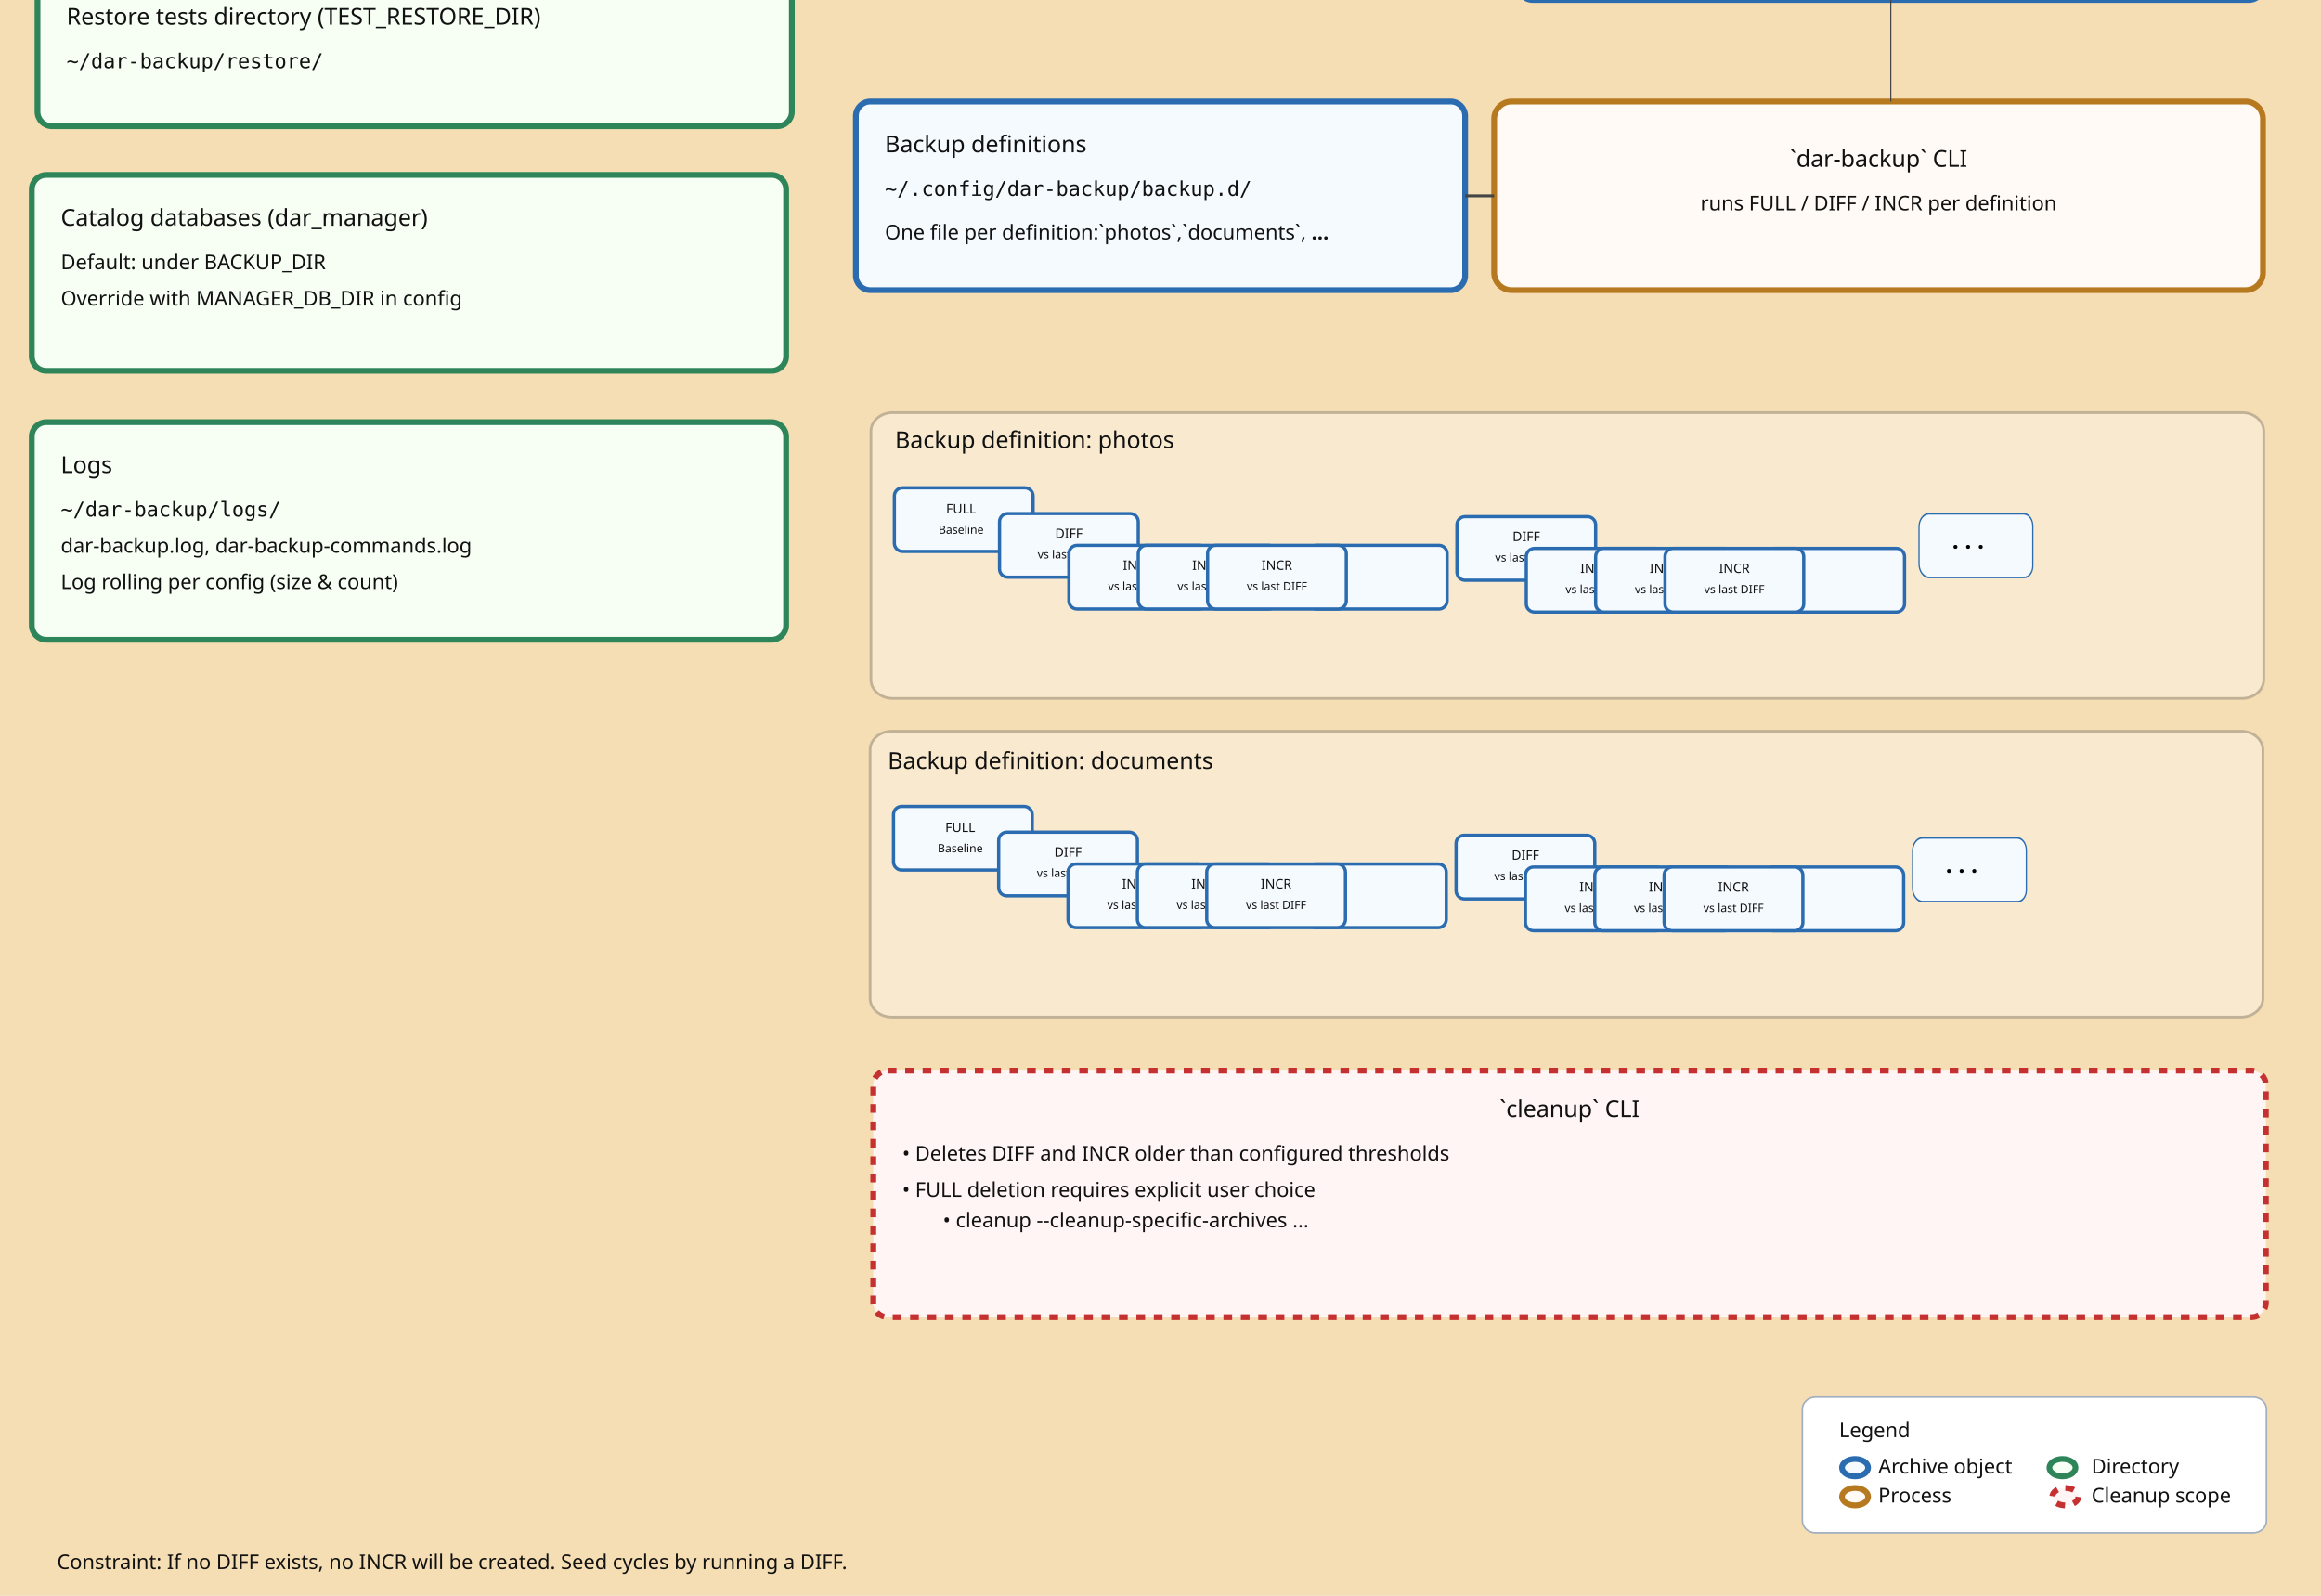
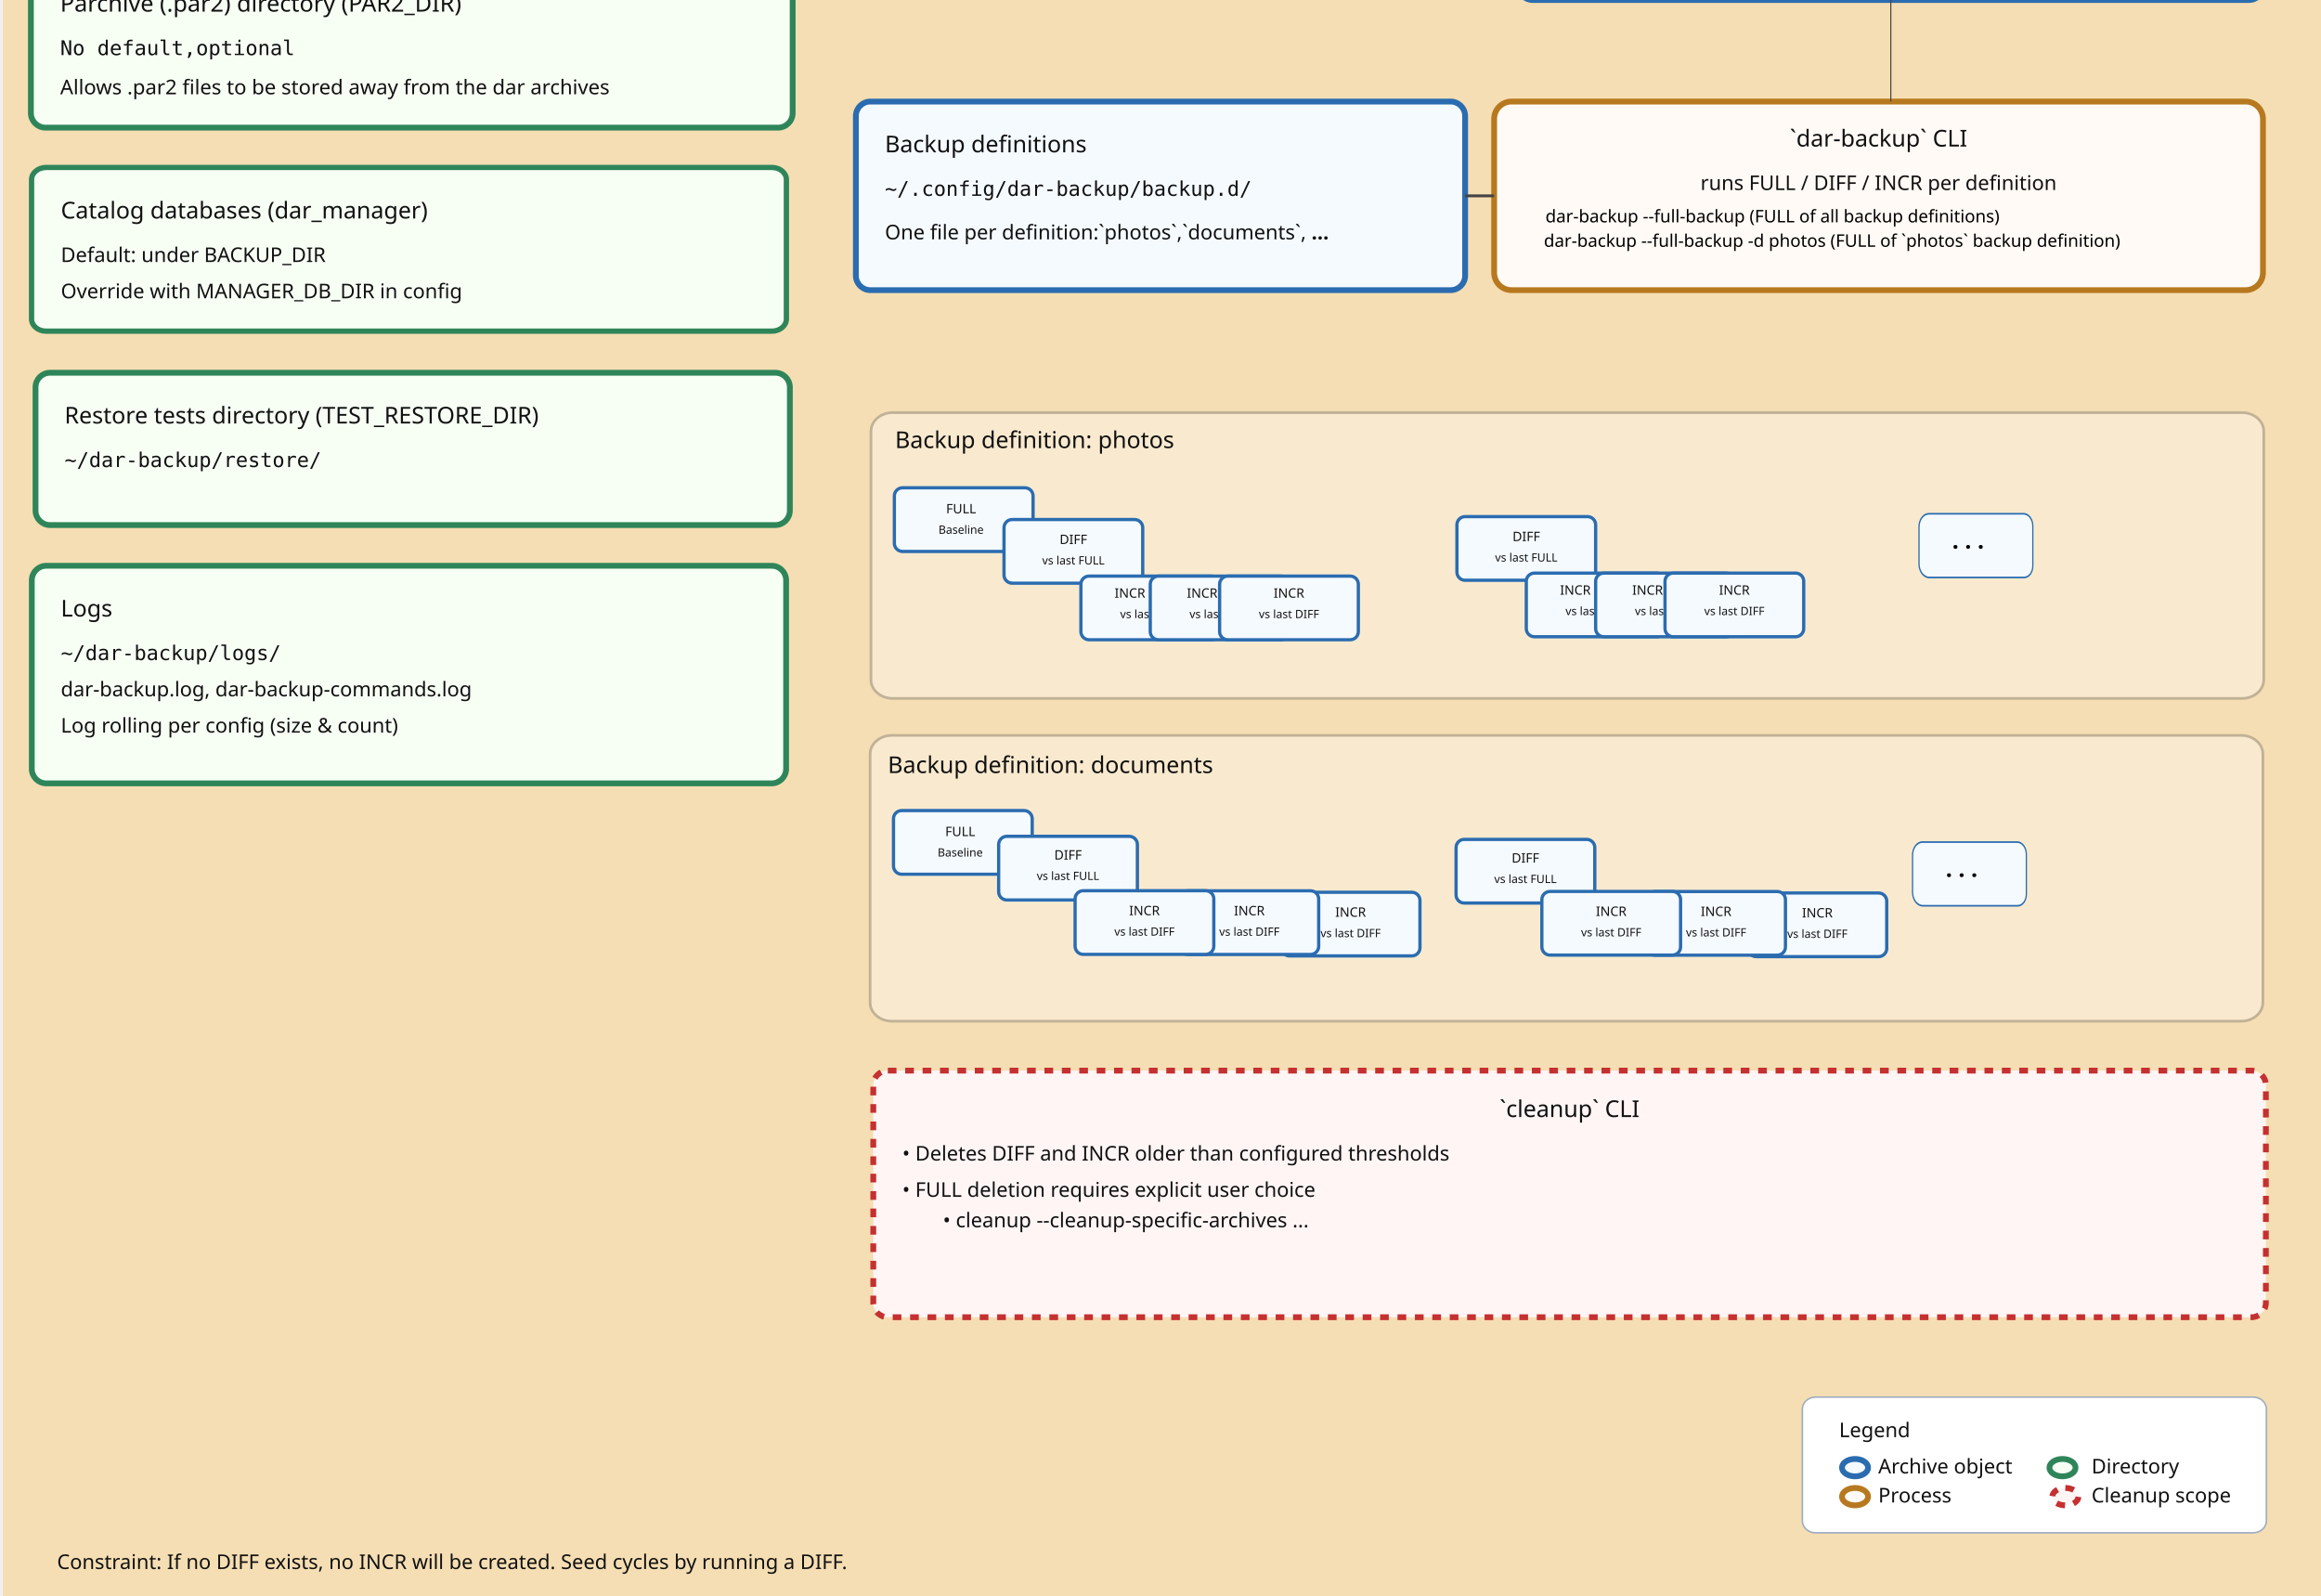
<svg xmlns="http://www.w3.org/2000/svg" width="1600" height="1100" viewBox="0 0 1600 1100" version="1.1" id="svg52">
  <defs id="defs1">
    <rect x="348.411" y="-38.569" width="14.142" height="367.696" id="rect23" />
    <marker id="arrowhead" markerWidth="10" markerHeight="7" refX="10" refY="3.5" orient="auto">
      <polygon points="0,0 10,3.5 0,7 " fill="#444444" id="polygon1" />
    </marker>
  </defs>
-   <rect x="0" y="-340.364" width="1600" height="1440.364" fill="#f5deb3" id="rect1" style="stroke-width:1.096" />
+   <rect x="2" y="-330.253" width="1600" height="1440.364" fill="#f5deb3" id="rect1" style="stroke-width:1.096" />
  <text x="815.428" y="-276.27" text-anchor="middle" font-family="sans-serif" font-weight="bold" font-size="22px" fill="#111111" id="text1">dar-backup: Flow, Locations, Lanes, Logging, and Cleanup</text>
  <g id="g1" transform="matrix(0.9876755,0,0,1,1007.136,-200)">
    <rect x="40" y="70" width="520" height="130" fill="#f5faff" stroke="#2b6cb0" stroke-width="4" rx="10" ry="10" id="rect2" />
    <text x="60" y="105" font-family="sans-serif" font-size="16px" fill="#111111" id="text2">Config file (default)</text>
    <text x="60" y="135" font-family="monospace" font-size="14px" fill="#111111" id="text3">~/.config/dar-backup/dar-backup.conf</text>
    <text x="60" y="165" font-family="sans-serif" font-size="14px" fill="#111111" id="text4">Controls directories, retention, logging, and options</text>
  </g>
  <rect x="590" y="70" width="420" height="130" fill="#f5faff" stroke="#2b6cb0" stroke-width="4" rx="10" ry="10" id="rect4" />
  <text x="610" y="105" font-family="sans-serif" font-size="16px" fill="#111111" id="text5">Backup definitions</text>
  <text x="610" y="135" font-family="monospace" font-size="14px" fill="#111111" id="text6">~/.config/dar-backup/backup.d/</text>
  <text x="610" y="165" font-family="sans-serif" font-size="14px" fill="#111111" id="text7">One file per definition:`photos`,`documents`, <tspan style="font-style:normal;font-variant:normal;font-weight:bold;font-stretch:normal;font-family:sans-serif;-inkscape-font-specification:'sans-serif Bold'" id="tspan1">...</tspan>
  </text>
  <rect x="1030" y="70" width="530" height="130" fill="#fffaf5" stroke="#b7791f" stroke-width="4" rx="12" ry="12" id="rect7" />
-   <text x="1295" y="115" text-anchor="middle" font-family="sans-serif" font-size="16px" fill="#111111" id="text8">`dar-backup` CLI</text>
-   <text x="1295" y="145" text-anchor="middle" font-family="sans-serif" font-size="14px" fill="#111111" id="text9">runs FULL / DIFF / INCR per definition</text>
+   <text x="1295" y="101" text-anchor="middle" font-family="sans-serif" font-size="16px" fill="#111111" id="text8">`dar-backup` CLI</text>
+   <text x="1295" y="131" text-anchor="middle" font-family="sans-serif" font-size="14px" fill="#111111" id="text9">runs FULL / DIFF / INCR per definition</text>
+   <text x="1239.505" y="169.637" text-anchor="middle" font-family="sans-serif" font-size="14px" fill="#111111" id="text9-4" />
  <path d="M 1303.439,0 V 70" stroke="#444444" stroke-width="0.772" fill="none" id="path9" />
  <path d="m 1010,135 h 20" stroke="#444444" stroke-width="2" fill="none" id="path10" />
  <text x="24.856" y="-195.55" font-family="sans-serif" font-size="16px" fill="#111111" id="text10" style="font-size:26.667px">
    <tspan style="font-style:normal;font-variant:normal;font-weight:bold;font-stretch:normal;font-family:sans-serif;-inkscape-font-specification:'sans-serif Bold'" id="tspan24">Directories</tspan>
  </text>
  <g id="g2" transform="matrix(1.009853,0,0,0.999832,-17.24368,-420.1072)">
    <rect x="40" y="250" width="520" height="115" fill="#f7fff5" stroke="#2f855a" stroke-width="4" rx="10" ry="10" id="rect10" />
    <text x="60" y="285" font-family="sans-serif" font-size="16px" fill="#111111" id="text11">Archives directory (BACKUP_DIR)</text>
    <text x="60" y="315" font-family="monospace" font-size="14px" fill="#111111" id="text12">~/dar-backup/backups/</text>
    <text x="60" y="340" font-family="sans-serif" font-size="14px" fill="#111111" id="text13">Holds per-definition FULL, DIFF, INCR + par2</text>
  </g>
-   <g id="g3" transform="translate(-14.14122,-398)">
+   <g id="g7" transform="translate(1.928473,5.005877)">
+     <rect x="19.37" y="-32" width="525.123" height="114.981" fill="#f7fff5" stroke="#2f855a" stroke-width="4.019" rx="10.099" ry="9.998" id="rect10-5" />
+     <text x="39.371" y="3.009" font-family="sans-serif" font-size="16.077px" fill="#111111" id="text11-3" transform="scale(1.004999,0.9950263)" style="stroke-width:1.005">Parchive (.par2) directory (PAR2_DIR)</text>
+     <text x="39.371" y="33.154" font-family="monospace" font-size="14.068px" fill="#111111" id="text12-5" transform="scale(1.004999,0.9950263)" style="stroke-width:1.005">No default,optional</text>
+     <text x="39.371" y="60.285" font-family="sans-serif" font-size="14.068px" fill="#111111" id="text13-6" transform="scale(1.004999,0.9950263)" style="stroke-width:1.005">Allows .par2 files to be stored away from the dar archives</text>
+   </g>
+   <g id="g3" transform="translate(-15.51007,-123.0648)">
    <rect x="40" y="380" width="520" height="105" fill="#f7fff5" stroke="#2f855a" stroke-width="4" rx="10" ry="10" id="rect13" />
    <text x="60" y="415" font-family="sans-serif" font-size="16px" fill="#111111" id="text14">Restore tests directory (TEST_RESTORE_DIR)</text>
    <text x="60" y="445" font-family="monospace" font-size="14px" fill="#111111" id="text15">~/dar-backup/restore/</text>
  </g>
-   <g id="g4" transform="translate(-18.06787,-379.4103)">
-     <rect x="40" y="500" width="520" height="135" fill="#f7fff5" stroke="#2f855a" stroke-width="4" rx="10" ry="10" id="rect15" />
-     <text x="60" y="535" font-family="sans-serif" font-size="16px" fill="#111111" id="text16">Catalog databases (dar_manager)</text>
-     <text x="60" y="565" font-family="sans-serif" font-size="14px" fill="#111111" id="text17">Default: under BACKUP_DIR</text>
-     <text x="60" y="590" font-family="sans-serif" font-size="14px" fill="#111111" id="text18">Override with <tspan id="tspan17">MANAGER_DB_DIR</tspan> in config</text>
+   <g id="g8">
+     <rect x="21.761" y="115.438" width="520.342" height="112.843" fill="#f7fff5" stroke="#2f855a" stroke-width="3.658" rx="10.007" ry="8.359" id="rect15" />
+     <text x="41.932" y="150.609" font-family="sans-serif" font-size="16px" fill="#111111" id="text16">Catalog databases (dar_manager)</text>
+     <text x="41.932" y="180.609" font-family="sans-serif" font-size="14px" fill="#111111" id="text17">Default: under BACKUP_DIR</text>
+     <text x="41.932" y="205.609" font-family="sans-serif" font-size="14px" fill="#111111" id="text18">Override with <tspan id="tspan17">MANAGER_DB_DIR</tspan> in config</text>
  </g>
-   <g id="g6" transform="translate(-18.08136,-359.0033)">
+   <g id="g6" transform="translate(-18.08136,-260.0033)">
    <g id="g5">
      <rect x="40" y="650" width="520" height="150" fill="#f7fff5" stroke="#2f855a" stroke-width="4" rx="10" ry="10" id="rect18" />
      <text x="60" y="685" font-family="sans-serif" font-size="16px" fill="#111111" id="text19">Logs</text>
      <text x="60" y="715" font-family="monospace" font-size="14px" fill="#111111" id="text20">~/dar-backup/logs/</text>
      <text x="60" y="740" font-family="sans-serif" font-size="14px" fill="#111111" id="text21">dar-backup.log, dar-backup-commands.log</text>
    </g>
    <text x="60" y="765" font-family="sans-serif" font-size="14px" fill="#111111" id="text22">Log rolling per config (size &amp; count)</text>
  </g>
  <text x="915.931" y="436.724" text-anchor="middle" font-family="sans-serif" font-size="7.875px" fill="#111111" id="text33-6" style="stroke-width:0.562" />
  <text x="39.314" y="1081.554" font-family="sans-serif" font-size="14px" fill="#111111" id="text43">Constraint: If no DIFF exists, no INCR will be created. Seed cycles by running a DIFF.</text>
  <g id="g31" transform="translate(12,-80)">
    <rect x="590" y="818" width="960" height="170" fill="#fff5f5" stroke="#c53030" stroke-width="4" stroke-dasharray="6, 6" rx="10" ry="10" id="rect43" style="display:inline" />
    <text x="1070" y="850" text-anchor="middle" font-family="sans-serif" font-size="16px" fill="#111111" id="text44">`cleanup` CLI</text>
    <text x="610" y="880" font-family="sans-serif" font-size="14px" fill="#111111" id="text45">• Deletes DIFF and INCR older than configured thresholds</text>
    <text x="610" y="905" font-family="sans-serif" font-size="14px" fill="#111111" id="text46">• FULL deletion requires explicit user choice</text>
    <text x="638" y="926" font-family="sans-serif" font-size="14px" fill="#111111" id="text47">• cleanup --cleanup-specific-archives ...</text>
  </g>
  <g id="g32" transform="translate(-25.2132,-54.31866)">
    <rect x="1267.676" y="1017.366" width="319.91" height="93.547" fill="#ffffff" stroke="#a0aec0" stroke-width="1.09" rx="9.14" ry="8.315" id="rect47" />
    <text x="1293" y="1045" font-family="sans-serif" font-size="14px" fill="#111111" id="text48">Legend</text>
    <rect x="1295" y="1060" width="18" height="12" fill="#f5faff" stroke="#2b6cb0" stroke-width="4" rx="10" ry="10" id="rect48" />
    <text x="1320" y="1070" font-family="sans-serif" font-size="14px" fill="#111111" id="text49">Archive object</text>
    <rect x="1438" y="1060" width="18" height="12" fill="#f7fff5" stroke="#2f855a" stroke-width="4" rx="10" ry="10" id="rect49" />
    <text x="1467" y="1070" font-family="sans-serif" font-size="14px" fill="#111111" id="text50">Directory</text>
    <rect x="1295" y="1080" width="18" height="12" fill="#fffaf5" stroke="#b7791f" stroke-width="4" rx="12" ry="12" id="rect50" />
    <text x="1320" y="1090" font-family="sans-serif" font-size="14px" fill="#111111" id="text51">Process</text>
    <rect x="1440" y="1080" width="18" height="12" fill="#fff5f5" stroke="#c53030" stroke-width="4" stroke-dasharray="6, 6" rx="10" ry="10" id="rect51" />
    <text x="1467" y="1090" font-family="sans-serif" font-size="14px" fill="#111111" id="text52">Cleanup scope</text>
  </g>
  <text xml:space="preserve" id="text23" style="font-size:18.667px;text-align:start;writing-mode:lr-tb;direction:ltr;white-space:pre;shape-inside:url(#rect23);display:inline;fill:#000000;-inkscape-stroke:none" />
-   <g id="g29" transform="translate(0,-4)">
-     <g id="g59" transform="translate(10.47386,55.36101)">
-       <rect x="589.926" y="233.051" width="960.149" height="197.021" fill="#ffffff" stroke="#666666" stroke-width="1.851" rx="15.002" ry="12.849" opacity="0.35" id="rect25" style="display:inline;opacity:0.365" />
-       <g id="g54" transform="matrix(0.5624999,0,0,0.5625,261.1242,116.8598)">
-         <rect x="613.214" y="298.717" width="170" height="78" fill="#f5faff" stroke="#2b6cb0" stroke-width="4" rx="10" ry="10" id="rect26" />
-         <text x="695" y="330" text-anchor="middle" font-family="sans-serif" font-size="16px" fill="#111111" id="text26">FULL</text>
-         <text x="695" y="355" text-anchor="middle" font-family="sans-serif" font-size="14px" fill="#111111" id="text27">Baseline</text>
+   <g id="g35">
+     <rect x="600.399" y="284.412" width="960.149" height="197.021" fill="#ffffff" stroke="#666666" stroke-width="1.851" rx="15.002" ry="12.849" opacity="0.35" id="rect25" style="display:inline;opacity:0.365" />
+     <g id="g54" transform="matrix(0.5624999,0,0,0.5625,271.598,168.2208)">
+       <rect x="613.214" y="298.717" width="170" height="78" fill="#f5faff" stroke="#2b6cb0" stroke-width="4" rx="10" ry="10" id="rect26" />
+       <text x="695" y="330" text-anchor="middle" font-family="sans-serif" font-size="16px" fill="#111111" id="text26">FULL</text>
+       <text x="695" y="355" text-anchor="middle" font-family="sans-serif" font-size="14px" fill="#111111" id="text27">Baseline</text>
+     </g>
+     <g id="g34">
+       <rect x="1004.344" y="356.117" width="95.625" height="43.875" fill="#f5faff" stroke="#2b6cb0" stroke-width="2.25" rx="5.625" ry="5.625" id="rect29-0" />
+       <text x="1052.157" y="372.992" text-anchor="middle" font-family="sans-serif" font-size="9px" fill="#111111" id="text30-6" style="stroke-width:0.562">DIFF</text>
+       <text x="1052.157" y="387.054" text-anchor="middle" font-family="sans-serif" font-size="7.875px" fill="#111111" id="text31-1" style="stroke-width:0.562">vs last FULL</text>
+     </g>
+     <g id="g34-7" transform="translate(-312.2194,2.00821)">
+       <rect x="1004.344" y="356.117" width="95.625" height="43.875" fill="#f5faff" stroke="#2b6cb0" stroke-width="2.25" rx="5.625" ry="5.625" id="rect29-0-4" />
+       <text x="1052.157" y="372.992" text-anchor="middle" font-family="sans-serif" font-size="9px" fill="#111111" id="text30-6-5" style="stroke-width:0.562">DIFF</text>
+       <text x="1052.157" y="387.054" text-anchor="middle" font-family="sans-serif" font-size="7.875px" fill="#111111" id="text31-1-2" style="stroke-width:0.562">vs last FULL</text>
+     </g>
+     <g id="g33" transform="translate(0,1)">
+       <rect x="1052.157" y="394.054" width="95.625" height="43.875" fill="#f5faff" stroke="#2b6cb0" stroke-width="2.25" rx="5.625" ry="5.625" id="rect31-5-5" />
+       <text x="1085.969" y="408.929" text-anchor="middle" font-family="sans-serif" font-size="9px" fill="#111111" id="text32-3-47" style="stroke-width:0.562">INCR</text>
+       <text x="1099.969" y="422.992" text-anchor="middle" font-family="sans-serif" font-size="7.875px" fill="#111111" id="text33-5-6" style="stroke-width:0.562">vs last DIFF</text>
+       <rect x="1099.969" y="394.054" width="95.625" height="43.875" fill="#f5faff" stroke="#2b6cb0" stroke-width="2.25" rx="5.625" ry="5.625" id="rect31-1-6" />
+       <text x="1135.782" y="408.929" text-anchor="middle" font-family="sans-serif" font-size="9px" fill="#111111" id="text32-2-9" style="stroke-width:0.562">INCR</text>
+       <text x="1147.782" y="422.992" text-anchor="middle" font-family="sans-serif" font-size="7.875px" fill="#111111" id="text33-7-3" style="stroke-width:0.562">vs last DIFF</text>
+       <rect x="1147.782" y="394.054" width="95.625" height="43.875" fill="#f5faff" stroke="#2b6cb0" stroke-width="2.25" rx="5.625" ry="5.625" id="rect31-5-8-5" />
+       <text x="1195.594" y="408.929" text-anchor="middle" font-family="sans-serif" font-size="9px" fill="#111111" id="text32-3-4-2" style="stroke-width:0.562">INCR</text>
+       <text x="1195.594" y="422.992" text-anchor="middle" font-family="sans-serif" font-size="7.875px" fill="#111111" id="text33-5-5-5" style="stroke-width:0.562">vs last DIFF</text>
+     </g>
+     <g id="g33-2" transform="translate(-307.0319,3.07071)">
+       <rect x="1052.157" y="394.054" width="95.625" height="43.875" fill="#f5faff" stroke="#2b6cb0" stroke-width="2.25" rx="5.625" ry="5.625" id="rect31-5-5-0" />
+       <text x="1085.969" y="408.929" text-anchor="middle" font-family="sans-serif" font-size="9px" fill="#111111" id="text32-3-47-61" style="stroke-width:0.562">INCR</text>
+       <text x="1099.969" y="422.992" text-anchor="middle" font-family="sans-serif" font-size="7.875px" fill="#111111" id="text33-5-6-5" style="stroke-width:0.562">vs last DIFF</text>
+       <rect x="1099.969" y="394.054" width="95.625" height="43.875" fill="#f5faff" stroke="#2b6cb0" stroke-width="2.25" rx="5.625" ry="5.625" id="rect31-1-6-5" />
+       <text x="1135.782" y="408.929" text-anchor="middle" font-family="sans-serif" font-size="9px" fill="#111111" id="text32-2-9-4" style="stroke-width:0.562">INCR</text>
+       <text x="1147.782" y="422.992" text-anchor="middle" font-family="sans-serif" font-size="7.875px" fill="#111111" id="text33-7-3-7" style="stroke-width:0.562">vs last DIFF</text>
+       <rect x="1147.782" y="394.054" width="95.625" height="43.875" fill="#f5faff" stroke="#2b6cb0" stroke-width="2.25" rx="5.625" ry="5.625" id="rect31-5-8-5-6" />
+       <text x="1195.594" y="408.929" text-anchor="middle" font-family="sans-serif" font-size="9px" fill="#111111" id="text32-3-4-2-5" style="stroke-width:0.562">INCR</text>
+       <text x="1195.594" y="422.992" text-anchor="middle" font-family="sans-serif" font-size="7.875px" fill="#111111" id="text33-5-5-5-6" style="stroke-width:0.562">vs last DIFF</text>
+     </g>
+     <text x="617" y="308.856" font-family="sans-serif" font-size="16px" fill="#111111" id="text25" style="display:inline">Backup definition: photos</text>
+     <path x="1080.458" y="218.739" width="103.756" height="43.756" fill="#f5faff" stroke="#2b6cb0" stroke-width="1.153" id="rect4-5-0" style="stroke-width:1.153;stroke-linecap:round;stroke-dasharray:none" d="m 1089.47,218.739 h 86.277 a 8.466,8.466 45 0 1 8.466,8.466 v 27.414 a 7.876,7.876 135 0 1 -7.876,7.876 h -86.504 a 9.376,9.376 45 0 1 -9.376,-9.376 V 227.751 a 9.012,9.012 135 0 1 9.012,-9.012 z" transform="matrix(0.7561017,0,0,1.003399,505.9527,134.6677)" />
+   </g>
+   <text xml:space="preserve" style="font-style:normal;font-variant:normal;font-weight:bold;font-stretch:normal;font-size:16px;font-family:sans-serif;-inkscape-font-specification:'sans-serif Bold';text-align:start;writing-mode:lr-tb;direction:ltr;text-anchor:start;fill:#000000;stroke-width:1.153;stroke-linecap:round;stroke-dasharray:none" x="1345.731" y="378.114" id="text28-5">
+     <tspan id="tspan26-5" x="1345.731" y="378.114" style="font-size:16px">. . .</tspan>
+   </text>
+   <g id="g38" transform="translate(0,2)">
+     <rect x="599.807" y="504.91" width="960.149" height="197.021" fill="#ffffff" stroke="#666666" stroke-width="1.851" rx="15.002" ry="12.849" opacity="0.35" id="rect25-4" style="display:inline;opacity:0.365" />
+     <g id="g54-3" transform="matrix(0.5624999,0,0,0.5625,271.0059,388.7189)">
+       <rect x="613.214" y="298.717" width="170" height="78" fill="#f5faff" stroke="#2b6cb0" stroke-width="4" rx="10" ry="10" id="rect26-0" />
+       <text x="695" y="330" text-anchor="middle" font-family="sans-serif" font-size="16px" fill="#111111" id="text26-7">FULL</text>
+       <text x="695" y="355" text-anchor="middle" font-family="sans-serif" font-size="14px" fill="#111111" id="text27-8">Baseline</text>
+     </g>
+     <rect x="688.438" y="574.5" width="95.625" height="43.875" fill="#f5faff" stroke="#2b6cb0" stroke-width="2.25" rx="5.625" ry="5.625" id="rect29-8" />
+     <rect x="1003.752" y="576.615" width="95.625" height="43.875" fill="#f5faff" stroke="#2b6cb0" stroke-width="2.25" rx="5.625" ry="5.625" id="rect29-0-7" />
+     <g id="g37" transform="translate(0,0.875)">
+       <g id="g36-7" transform="translate(57.8125,15)">
+         <rect x="1147.19" y="597.677" width="95.625" height="43.875" fill="#f5faff" stroke="#2b6cb0" stroke-width="2.25" rx="5.625" ry="5.625" id="rect31-5-8-5-9-4" />
+         <text x="1195.002" y="614.552" text-anchor="middle" font-family="sans-serif" font-size="9px" fill="#111111" id="text32-3-4-2-0-4" style="stroke-width:0.562">INCR</text>
+         <text x="1195.002" y="628.615" text-anchor="middle" font-family="sans-serif" font-size="7.875px" fill="#111111" id="text33-5-5-5-9-3" style="stroke-width:0.562">vs last DIFF</text>
      </g>
-       <g id="g58">
-         <g id="g52" transform="matrix(0.5625,0,0,0.5625,110.4307,122.6409)">
-           <rect x="1010" y="320" width="170" height="78" fill="#f5faff" stroke="#2b6cb0" stroke-width="4" rx="10" ry="10" id="rect29" />
-           <text x="1095" y="350" text-anchor="middle" font-family="sans-serif" font-size="16px" fill="#111111" id="text30">DIFF</text>
-           <text x="1095" y="375" text-anchor="middle" font-family="sans-serif" font-size="14px" fill="#111111" id="text31">vs last FULL</text>
-         </g>
-         <g id="g53-7" transform="matrix(0.5625,0,0,0.5625,265.1182,99.57836)">
-           <rect x="820" y="400" width="170" height="78" fill="#f5faff" stroke="#2b6cb0" stroke-width="4" rx="10" ry="10" id="rect31-5" />
-           <text x="905" y="430" text-anchor="middle" font-family="sans-serif" font-size="16px" fill="#111111" id="text32-3">INCR</text>
-           <text x="905" y="455" text-anchor="middle" font-family="sans-serif" font-size="14px" fill="#111111" id="text33-5">vs last DIFF</text>
-         </g>
-         <g id="g53-9" transform="matrix(0.5625,0,0,0.5625,312.9307,99.57836)">
-           <rect x="820" y="400" width="170" height="78" fill="#f5faff" stroke="#2b6cb0" stroke-width="4" rx="10" ry="10" id="rect31-1" />
-           <text x="905" y="430" text-anchor="middle" font-family="sans-serif" font-size="16px" fill="#111111" id="text32-2">INCR</text>
-           <text x="905" y="455" text-anchor="middle" font-family="sans-serif" font-size="14px" fill="#111111" id="text33-7">vs last DIFF</text>
-         </g>
-         <rect x="879.688" y="405" width="95.625" height="43.875" fill="#f5faff" stroke="#2b6cb0" stroke-width="2.25" rx="5.625" ry="5.625" id="rect31-6" transform="translate(11.78811,-80.42164)" />
-         <g id="g53-7-7" transform="matrix(0.5625,0,0,0.5625,360.7432,99.57836)">
-           <rect x="820" y="400" width="170" height="78" fill="#f5faff" stroke="#2b6cb0" stroke-width="4" rx="10" ry="10" id="rect31-5-8" />
-           <text x="905" y="430" text-anchor="middle" font-family="sans-serif" font-size="16px" fill="#111111" id="text32-3-4">INCR</text>
-           <text x="905" y="455" text-anchor="middle" font-family="sans-serif" font-size="14px" fill="#111111" id="text33-5-5">vs last DIFF</text>
-         </g>
+       <g id="g36" transform="translate(-12,14)">
+         <rect x="1147.19" y="597.677" width="95.625" height="43.875" fill="#f5faff" stroke="#2b6cb0" stroke-width="2.25" rx="5.625" ry="5.625" id="rect31-5-8-5-9" />
+         <text x="1195.002" y="614.552" text-anchor="middle" font-family="sans-serif" font-size="9px" fill="#111111" id="text32-3-4-2-0" style="stroke-width:0.562">INCR</text>
+         <text x="1195.002" y="628.615" text-anchor="middle" font-family="sans-serif" font-size="7.875px" fill="#111111" id="text33-5-5-5-9" style="stroke-width:0.562">vs last DIFF</text>
      </g>
-       <g id="g58-3" transform="translate(315.3148,2.114908)">
-         <g id="g52-2" transform="matrix(0.5625,0,0,0.5625,110.4307,122.6409)">
-           <rect x="1010" y="320" width="170" height="78" fill="#f5faff" stroke="#2b6cb0" stroke-width="4" rx="10" ry="10" id="rect29-0" />
-           <text x="1095" y="350" text-anchor="middle" font-family="sans-serif" font-size="16px" fill="#111111" id="text30-6">DIFF</text>
-           <text x="1095" y="375" text-anchor="middle" font-family="sans-serif" font-size="14px" fill="#111111" id="text31-1">vs last FULL</text>
-         </g>
-         <g id="g53-7-5" transform="matrix(0.5625,0,0,0.5625,265.1182,99.57836)">
-           <rect x="820" y="400" width="170" height="78" fill="#f5faff" stroke="#2b6cb0" stroke-width="4" rx="10" ry="10" id="rect31-5-5" />
-           <text x="905" y="430" text-anchor="middle" font-family="sans-serif" font-size="16px" fill="#111111" id="text32-3-47">INCR</text>
-           <text x="905" y="455" text-anchor="middle" font-family="sans-serif" font-size="14px" fill="#111111" id="text33-5-6">vs last DIFF</text>
-         </g>
-         <g id="g53-9-5" transform="matrix(0.5625,0,0,0.5625,312.9307,99.57836)">
-           <rect x="820" y="400" width="170" height="78" fill="#f5faff" stroke="#2b6cb0" stroke-width="4" rx="10" ry="10" id="rect31-1-6" />
-           <text x="905" y="430" text-anchor="middle" font-family="sans-serif" font-size="16px" fill="#111111" id="text32-2-9">INCR</text>
-           <text x="905" y="455" text-anchor="middle" font-family="sans-serif" font-size="14px" fill="#111111" id="text33-7-3">vs last DIFF</text>
-         </g>
-         <rect x="879.688" y="405" width="95.625" height="43.875" fill="#f5faff" stroke="#2b6cb0" stroke-width="2.25" rx="5.625" ry="5.625" id="rect31-6-7" transform="translate(11.78811,-80.42164)" />
-         <g id="g53-7-7-4" transform="matrix(0.5625,0,0,0.5625,360.7432,99.57836)">
-           <rect x="820" y="400" width="170" height="78" fill="#f5faff" stroke="#2b6cb0" stroke-width="4" rx="10" ry="10" id="rect31-5-8-5" />
-           <text x="905" y="430" text-anchor="middle" font-family="sans-serif" font-size="16px" fill="#111111" id="text32-3-4-2">INCR</text>
-           <text x="905" y="455" text-anchor="middle" font-family="sans-serif" font-size="14px" fill="#111111" id="text33-5-5-5">vs last DIFF</text>
-         </g>
+       <g id="g36-1" transform="translate(-84.29668,13.9375)">
+         <rect x="1147.19" y="597.677" width="95.625" height="43.875" fill="#f5faff" stroke="#2b6cb0" stroke-width="2.25" rx="5.625" ry="5.625" id="rect31-5-8-5-9-49" />
+         <text x="1195.002" y="614.552" text-anchor="middle" font-family="sans-serif" font-size="9px" fill="#111111" id="text32-3-4-2-0-2" style="stroke-width:0.562">INCR</text>
+         <text x="1195.002" y="628.615" text-anchor="middle" font-family="sans-serif" font-size="7.875px" fill="#111111" id="text33-5-5-5-9-0" style="stroke-width:0.562">vs last DIFF</text>
      </g>
    </g>
-     <text x="617" y="312.856" font-family="sans-serif" font-size="16px" fill="#111111" id="text25" style="display:inline">Backup definition: photos</text>
-     <g id="g28">
-       <path x="1080.458" y="218.739" width="103.756" height="43.756" fill="#f5faff" stroke="#2b6cb0" stroke-width="1.153" id="rect4-5-0" style="stroke-width:1.153;stroke-linecap:round;stroke-dasharray:none" d="m 1089.47,218.739 h 86.277 a 8.466,8.466 45 0 1 8.466,8.466 v 27.414 a 7.876,7.876 135 0 1 -7.876,7.876 h -86.504 a 9.376,9.376 45 0 1 -9.376,-9.376 V 227.751 a 9.012,9.012 135 0 1 9.012,-9.012 z" transform="matrix(0.7561017,0,0,1.003399,505.9527,138.6677)" />
-       <text xml:space="preserve" style="font-style:normal;font-variant:normal;font-weight:bold;font-stretch:normal;font-size:16px;font-family:sans-serif;-inkscape-font-specification:'sans-serif Bold';text-align:start;writing-mode:lr-tb;direction:ltr;text-anchor:start;fill:#000000;stroke-width:1.153;stroke-linecap:round;stroke-dasharray:none" x="1345.731" y="382.114" id="text28-5">
-         <tspan id="tspan26-5" x="1345.731" y="382.114" style="font-size:16px">. . .</tspan>
-       </text>
+     <g id="g37-9" transform="translate(-321.7681,0.38507)">
+       <g id="g36-7-2" transform="translate(57.8125,15)">
+         <rect x="1147.19" y="597.677" width="95.625" height="43.875" fill="#f5faff" stroke="#2b6cb0" stroke-width="2.25" rx="5.625" ry="5.625" id="rect31-5-8-5-9-4-6" />
+         <text x="1195.002" y="614.552" text-anchor="middle" font-family="sans-serif" font-size="9px" fill="#111111" id="text32-3-4-2-0-4-6" style="stroke-width:0.562">INCR</text>
+         <text x="1195.002" y="628.615" text-anchor="middle" font-family="sans-serif" font-size="7.875px" fill="#111111" id="text33-5-5-5-9-3-4" style="stroke-width:0.562">vs last DIFF</text>
+       </g>
+       <g id="g36-9" transform="translate(-12,14)">
+         <rect x="1147.19" y="597.677" width="95.625" height="43.875" fill="#f5faff" stroke="#2b6cb0" stroke-width="2.25" rx="5.625" ry="5.625" id="rect31-5-8-5-9-5" />
+         <text x="1195.002" y="614.552" text-anchor="middle" font-family="sans-serif" font-size="9px" fill="#111111" id="text32-3-4-2-0-0" style="stroke-width:0.562">INCR</text>
+         <text x="1195.002" y="628.615" text-anchor="middle" font-family="sans-serif" font-size="7.875px" fill="#111111" id="text33-5-5-5-9-4" style="stroke-width:0.562">vs last DIFF</text>
+       </g>
+       <g id="g36-1-8" transform="translate(-84.29668,13.9375)">
+         <rect x="1147.19" y="597.677" width="95.625" height="43.875" fill="#f5faff" stroke="#2b6cb0" stroke-width="2.25" rx="5.625" ry="5.625" id="rect31-5-8-5-9-49-7" />
+         <text x="1195.002" y="614.552" text-anchor="middle" font-family="sans-serif" font-size="9px" fill="#111111" id="text32-3-4-2-0-2-1" style="stroke-width:0.562">INCR</text>
+         <text x="1195.002" y="628.615" text-anchor="middle" font-family="sans-serif" font-size="7.875px" fill="#111111" id="text33-5-5-5-9-0-7" style="stroke-width:0.562">vs last DIFF</text>
+       </g>
    </g>
+     <text x="612" y="530.875" font-family="sans-serif" font-size="16px" fill="#111111" id="text36">Backup definition: documents</text>
+     <path x="1080.458" y="218.739" width="103.756" height="43.756" fill="#f5faff" stroke="#2b6cb0" stroke-width="1.153" id="rect4-5-0-6" style="stroke-width:1.153;stroke-linecap:round;stroke-dasharray:none" d="m 1089.47,218.739 h 86.277 a 8.466,8.466 45 0 1 8.466,8.466 v 27.414 a 7.876,7.876 135 0 1 -7.876,7.876 h -86.504 a 9.376,9.376 45 0 1 -9.376,-9.376 V 227.751 a 9.012,9.012 135 0 1 9.012,-9.012 z" transform="matrix(0.7561017,0,0,1.003399,501.4993,358.9712)" />
+     <text xml:space="preserve" style="font-style:normal;font-variant:normal;font-weight:bold;font-stretch:normal;font-size:16px;font-family:sans-serif;-inkscape-font-specification:'sans-serif Bold';text-align:start;writing-mode:lr-tb;direction:ltr;text-anchor:start;fill:#000000;stroke-width:1.153;stroke-linecap:round;stroke-dasharray:none" x="1341.277" y="602.418" id="text28-5-9">
+       <tspan id="tspan26-5-3" x="1341.277" y="602.418" style="font-size:16px">. . .</tspan>
+     </text>
+     <text x="736.25" y="590.5" text-anchor="middle" font-family="sans-serif" font-size="9px" fill="#111111" id="text30-4" style="stroke-width:0.562">DIFF</text>
+     <text x="736.25" y="604.562" text-anchor="middle" font-family="sans-serif" font-size="7.875px" fill="#111111" id="text31-3" style="stroke-width:0.562">vs last FULL</text>
+     <text x="1051.565" y="592.615" text-anchor="middle" font-family="sans-serif" font-size="9px" fill="#111111" id="text30-6-2" style="stroke-width:0.562">DIFF</text>
+     <text x="1051.565" y="606.677" text-anchor="middle" font-family="sans-serif" font-size="7.875px" fill="#111111" id="text31-1-7" style="stroke-width:0.562">vs last FULL</text>
  </g>
-   <g id="g30">
-     <g id="g25" transform="translate(0,4)">
-       <g id="g59-4" transform="translate(9.88178,266.9841)">
-         <rect x="589.926" y="233.051" width="960.149" height="197.021" fill="#ffffff" stroke="#666666" stroke-width="1.851" rx="15.002" ry="12.849" opacity="0.35" id="rect25-4" style="display:inline;opacity:0.365" />
-         <g id="g54-3" transform="matrix(0.5624999,0,0,0.5625,261.1242,116.8598)">
-           <rect x="613.214" y="298.717" width="170" height="78" fill="#f5faff" stroke="#2b6cb0" stroke-width="4" rx="10" ry="10" id="rect26-0" />
-           <text x="695" y="330" text-anchor="middle" font-family="sans-serif" font-size="16px" fill="#111111" id="text26-7">FULL</text>
-           <text x="695" y="355" text-anchor="middle" font-family="sans-serif" font-size="14px" fill="#111111" id="text27-8">Baseline</text>
-         </g>
-         <g id="g58-6">
-           <g id="g52-8" transform="matrix(0.5625,0,0,0.5625,110.4307,122.6409)">
-             <rect x="1010" y="320" width="170" height="78" fill="#f5faff" stroke="#2b6cb0" stroke-width="4" rx="10" ry="10" id="rect29-8" />
-             <text x="1095" y="350" text-anchor="middle" font-family="sans-serif" font-size="16px" fill="#111111" id="text30-4">DIFF</text>
-             <text x="1095" y="375" text-anchor="middle" font-family="sans-serif" font-size="14px" fill="#111111" id="text31-3">vs last FULL</text>
-           </g>
-           <g id="g53-7-1" transform="matrix(0.5625,0,0,0.5625,265.1182,99.57836)">
-             <rect x="820" y="400" width="170" height="78" fill="#f5faff" stroke="#2b6cb0" stroke-width="4" rx="10" ry="10" id="rect31-5-4" />
-             <text x="905" y="430" text-anchor="middle" font-family="sans-serif" font-size="16px" fill="#111111" id="text32-3-9">INCR</text>
-             <text x="905" y="455" text-anchor="middle" font-family="sans-serif" font-size="14px" fill="#111111" id="text33-5-2">vs last DIFF</text>
-           </g>
-           <g id="g53-9-0" transform="matrix(0.5625,0,0,0.5625,312.9307,99.57836)">
-             <rect x="820" y="400" width="170" height="78" fill="#f5faff" stroke="#2b6cb0" stroke-width="4" rx="10" ry="10" id="rect31-1-68" />
-             <text x="905" y="430" text-anchor="middle" font-family="sans-serif" font-size="16px" fill="#111111" id="text32-2-92">INCR</text>
-             <text x="905" y="455" text-anchor="middle" font-family="sans-serif" font-size="14px" fill="#111111" id="text33-7-6">vs last DIFF</text>
-           </g>
-           <rect x="879.688" y="405" width="95.625" height="43.875" fill="#f5faff" stroke="#2b6cb0" stroke-width="2.25" rx="5.625" ry="5.625" id="rect31-6-6" transform="translate(11.78811,-80.42164)" />
-           <g id="g53-7-7-49" transform="matrix(0.5625,0,0,0.5625,360.7432,99.57836)">
-             <rect x="820" y="400" width="170" height="78" fill="#f5faff" stroke="#2b6cb0" stroke-width="4" rx="10" ry="10" id="rect31-5-8-50" />
-             <text x="905" y="430" text-anchor="middle" font-family="sans-serif" font-size="16px" fill="#111111" id="text32-3-4-4">INCR</text>
-             <text x="905" y="455" text-anchor="middle" font-family="sans-serif" font-size="14px" fill="#111111" id="text33-5-5-8">vs last DIFF</text>
-           </g>
-         </g>
-         <g id="g58-3-7" transform="translate(315.3148,2.114908)">
-           <g id="g52-2-1" transform="matrix(0.5625,0,0,0.5625,110.4307,122.6409)">
-             <rect x="1010" y="320" width="170" height="78" fill="#f5faff" stroke="#2b6cb0" stroke-width="4" rx="10" ry="10" id="rect29-0-7" />
-             <text x="1095" y="350" text-anchor="middle" font-family="sans-serif" font-size="16px" fill="#111111" id="text30-6-2">DIFF</text>
-             <text x="1095" y="375" text-anchor="middle" font-family="sans-serif" font-size="14px" fill="#111111" id="text31-1-7">vs last FULL</text>
-           </g>
-           <g id="g53-7-5-2" transform="matrix(0.5625,0,0,0.5625,265.1182,99.57836)">
-             <rect x="820" y="400" width="170" height="78" fill="#f5faff" stroke="#2b6cb0" stroke-width="4" rx="10" ry="10" id="rect31-5-5-2" />
-             <text x="905" y="430" text-anchor="middle" font-family="sans-serif" font-size="16px" fill="#111111" id="text32-3-47-6">INCR</text>
-             <text x="905" y="455" text-anchor="middle" font-family="sans-serif" font-size="14px" fill="#111111" id="text33-5-6-1">vs last DIFF</text>
-           </g>
-           <g id="g53-9-5-0" transform="matrix(0.5625,0,0,0.5625,312.9307,99.57836)">
-             <rect x="820" y="400" width="170" height="78" fill="#f5faff" stroke="#2b6cb0" stroke-width="4" rx="10" ry="10" id="rect31-1-6-6" />
-             <text x="905" y="430" text-anchor="middle" font-family="sans-serif" font-size="16px" fill="#111111" id="text32-2-9-1">INCR</text>
-             <text x="905" y="455" text-anchor="middle" font-family="sans-serif" font-size="14px" fill="#111111" id="text33-7-3-5">vs last DIFF</text>
-           </g>
-           <rect x="879.688" y="405" width="95.625" height="43.875" fill="#f5faff" stroke="#2b6cb0" stroke-width="2.25" rx="5.625" ry="5.625" id="rect31-6-7-9" transform="translate(11.78811,-80.42164)" />
-           <g id="g53-7-7-4-4" transform="matrix(0.5625,0,0,0.5625,360.7432,99.57836)">
-             <rect x="820" y="400" width="170" height="78" fill="#f5faff" stroke="#2b6cb0" stroke-width="4" rx="10" ry="10" id="rect31-5-8-5-9" />
-             <text x="905" y="430" text-anchor="middle" font-family="sans-serif" font-size="16px" fill="#111111" id="text32-3-4-2-0">INCR</text>
-             <text x="905" y="455" text-anchor="middle" font-family="sans-serif" font-size="14px" fill="#111111" id="text33-5-5-5-9">vs last DIFF</text>
-           </g>
-         </g>
-       </g>
-       <text x="612" y="526" font-family="sans-serif" font-size="16px" fill="#111111" id="text36">Backup definition: documents</text>
-     </g>
-     <g id="g28-5" transform="translate(-4.4534,219.4286)">
-       <path x="1080.458" y="218.739" width="103.756" height="43.756" fill="#f5faff" stroke="#2b6cb0" stroke-width="1.153" id="rect4-5-0-6" style="stroke-width:1.153;stroke-linecap:round;stroke-dasharray:none" d="m 1089.47,218.739 h 86.277 a 8.466,8.466 45 0 1 8.466,8.466 v 27.414 a 7.876,7.876 135 0 1 -7.876,7.876 h -86.504 a 9.376,9.376 45 0 1 -9.376,-9.376 V 227.751 a 9.012,9.012 135 0 1 9.012,-9.012 z" transform="matrix(0.7561017,0,0,1.003399,505.9527,138.6677)" />
-       <text xml:space="preserve" style="font-style:normal;font-variant:normal;font-weight:bold;font-stretch:normal;font-size:16px;font-family:sans-serif;-inkscape-font-specification:'sans-serif Bold';text-align:start;writing-mode:lr-tb;direction:ltr;text-anchor:start;fill:#000000;stroke-width:1.153;stroke-linecap:round;stroke-dasharray:none" x="1345.731" y="382.114" id="text28-5-9">
-         <tspan id="tspan26-5-3" x="1345.731" y="382.114" style="font-size:16px">. . .</tspan>
-       </text>
-     </g>
-   </g>
+   <text xml:space="preserve" style="font-weight:bold;font-size:16px;font-family:sans-serif;-inkscape-font-specification:'sans-serif Bold';text-align:start;writing-mode:lr-tb;direction:ltr;text-anchor:start;fill:#000000;stroke-width:1.153;stroke-linecap:round" x="1236.364" y="165.455" id="text24">
+     <tspan id="tspan8" x="1236.364" y="165.455" />
+     <tspan x="1236.364" y="185.455" id="tspan25" />
+   </text>
+   <text xml:space="preserve" style="font-style:normal;font-variant:normal;font-weight:normal;font-stretch:normal;font-size:12px;font-family:sans-serif;-inkscape-font-specification:sans-serif;text-align:start;writing-mode:lr-tb;direction:ltr;text-anchor:start;fill:#000000;stroke-width:1.153;stroke-linecap:round" x="1065.364" y="153.273" id="text28">
+     <tspan id="tspan26" x="1065.364" y="153.273" style="font-size:12px">dar-backup --full-backup (FULL of all backup definitions) </tspan>
+   </text>
+   <text xml:space="preserve" style="font-style:normal;font-variant:normal;font-weight:normal;font-stretch:normal;font-size:12px;font-family:sans-serif;-inkscape-font-specification:sans-serif;text-align:start;writing-mode:lr-tb;direction:ltr;text-anchor:start;fill:#000000;stroke-width:1.153;stroke-linecap:round" x="1064.264" y="170.13" id="text28-6">
+     <tspan id="tspan26-1" x="1064.264" y="170.13" style="font-size:12px">dar-backup --full-backup -d photos (FULL of `photos` backup definition) </tspan>
+   </text>
+   <text xml:space="preserve" style="font-style:normal;font-variant:normal;font-weight:normal;font-stretch:normal;font-size:13.333px;font-family:sans-serif;-inkscape-font-specification:sans-serif;text-align:start;writing-mode:lr-tb;direction:ltr;text-anchor:start;fill:#000000;stroke-width:1.153;stroke-linecap:round" x="1312.273" y="200" id="text29">
+     <tspan id="tspan28" x="1312.273" y="200" />
+   </text>
+   <text xml:space="preserve" style="font-style:normal;font-variant:normal;font-weight:normal;font-stretch:normal;font-size:12px;font-family:sans-serif;-inkscape-font-specification:sans-serif;text-align:start;writing-mode:lr-tb;direction:ltr;text-anchor:start;fill:#000000;stroke-width:1.153;stroke-linecap:round" x="1115" y="80.909" id="text32">
+     <tspan id="tspan29" x="1115" y="80.909" />
+   </text>
</svg>
